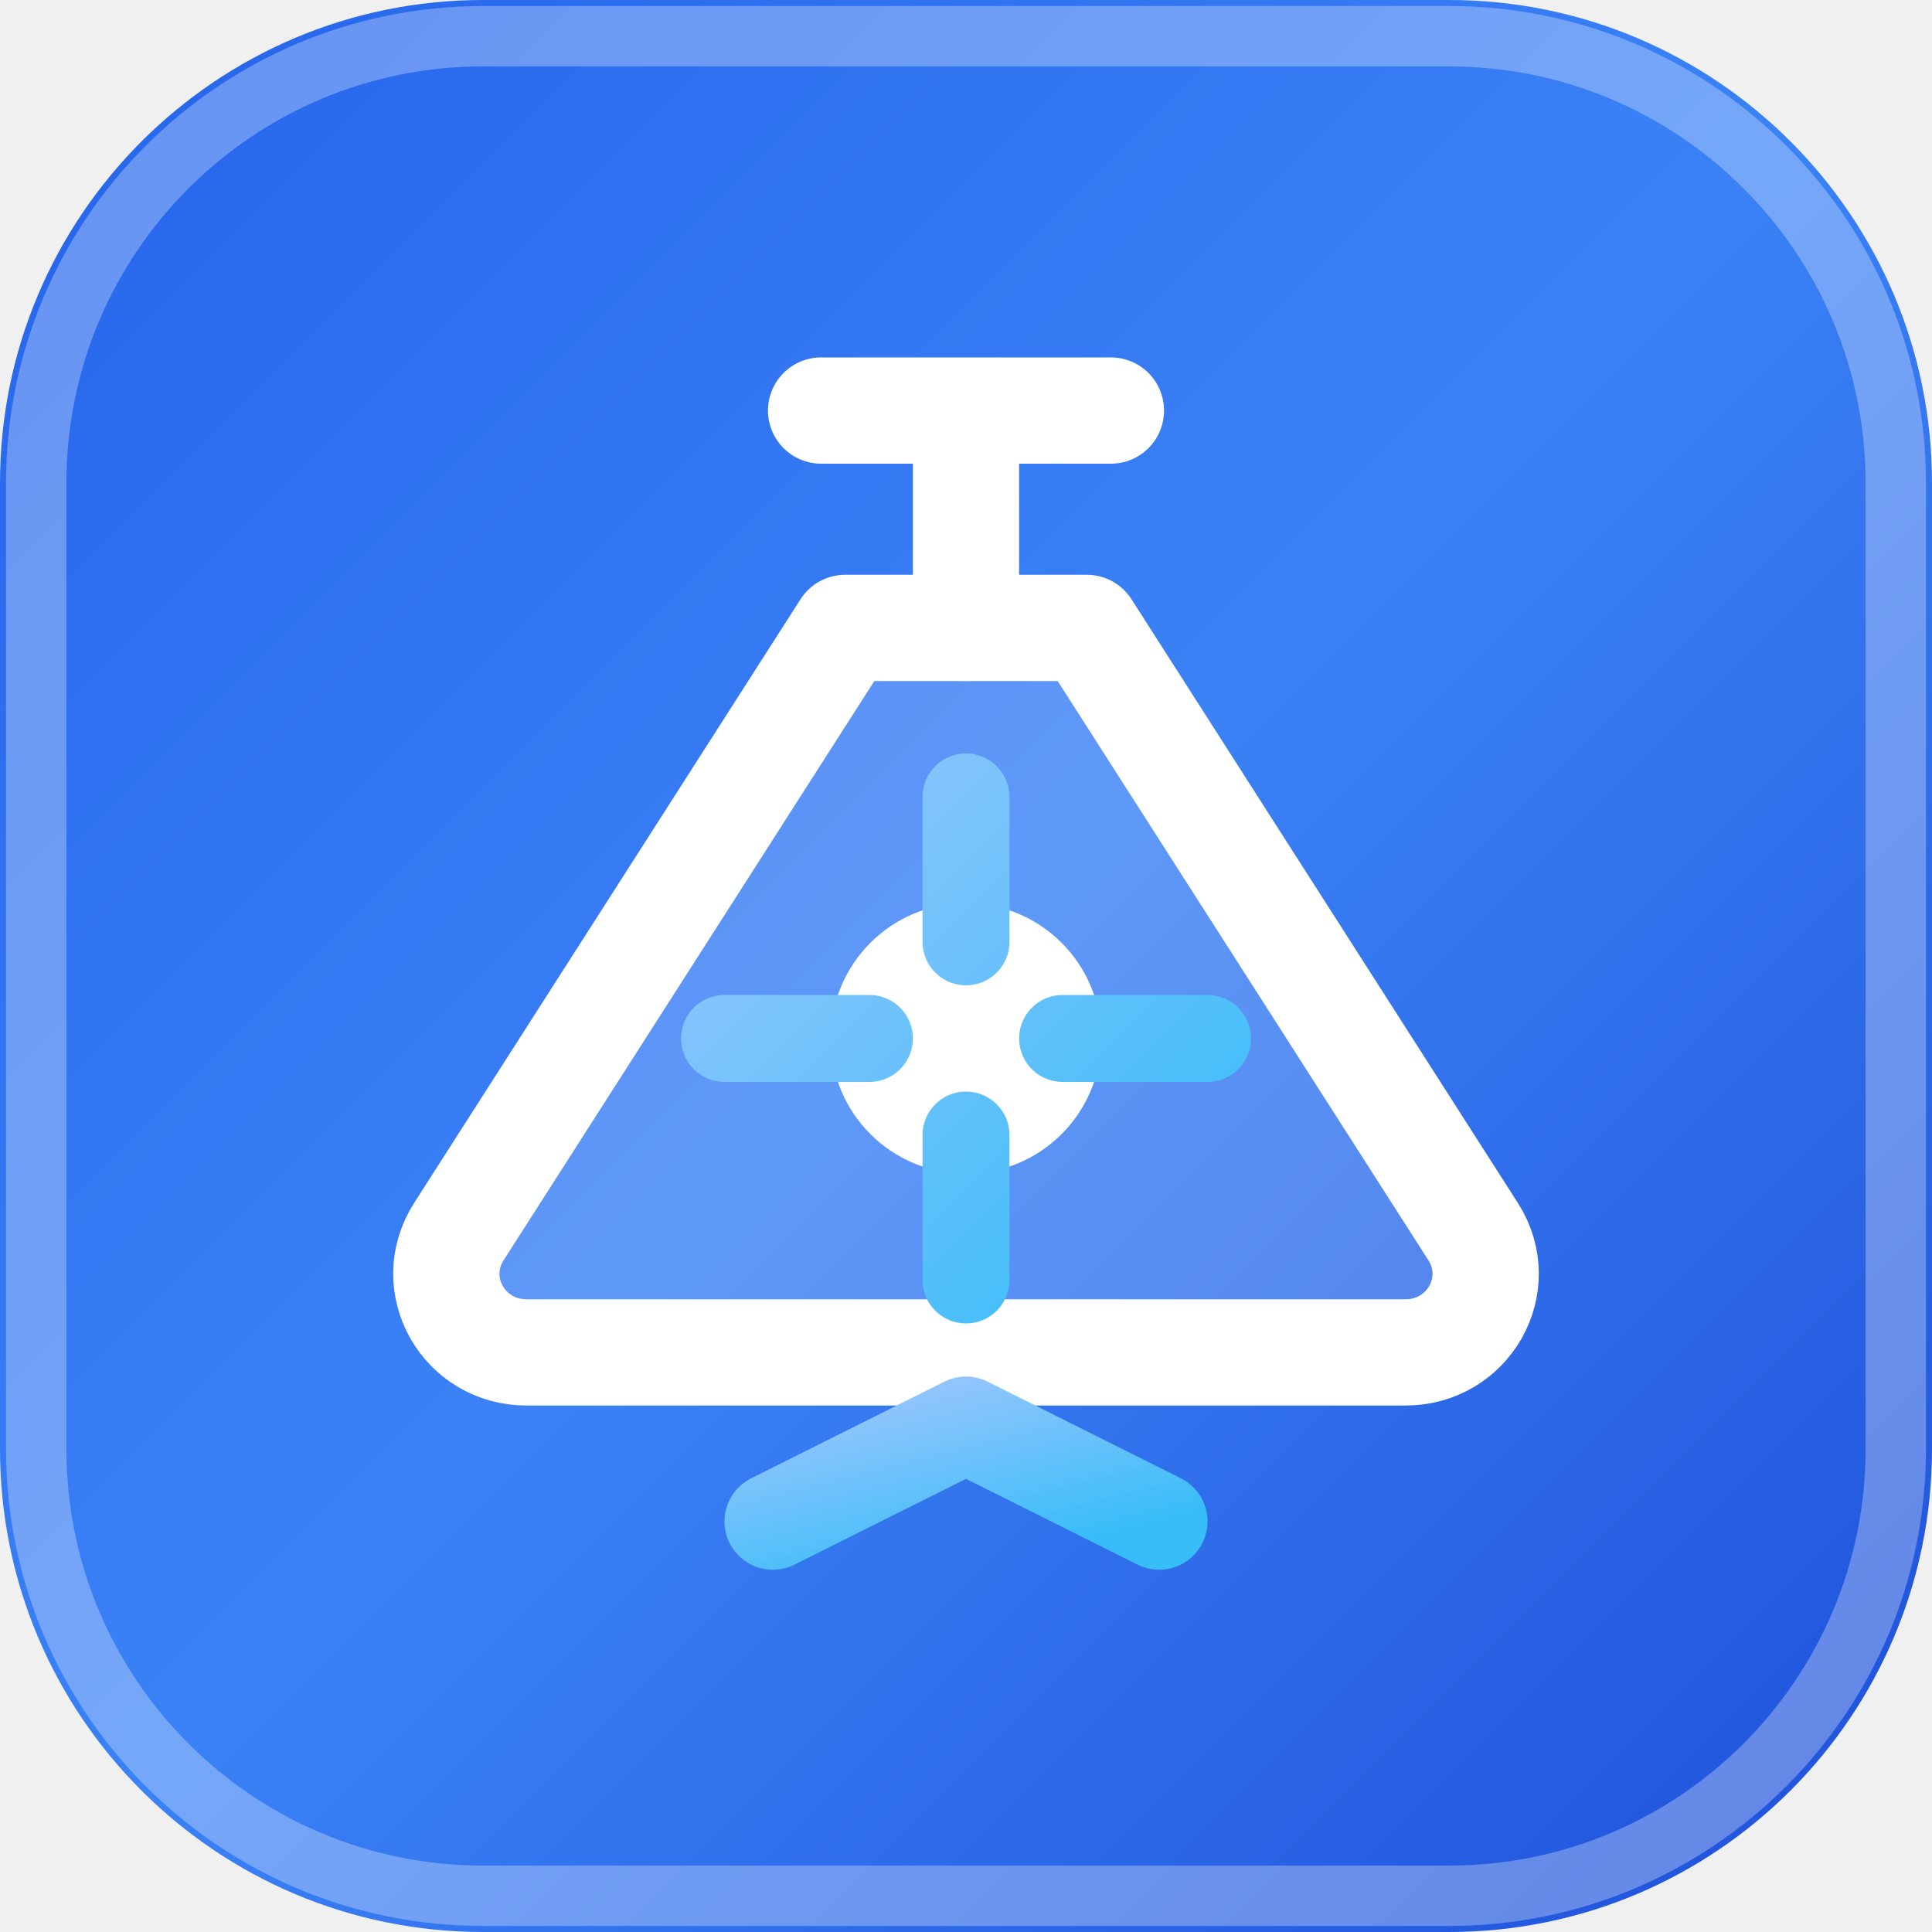
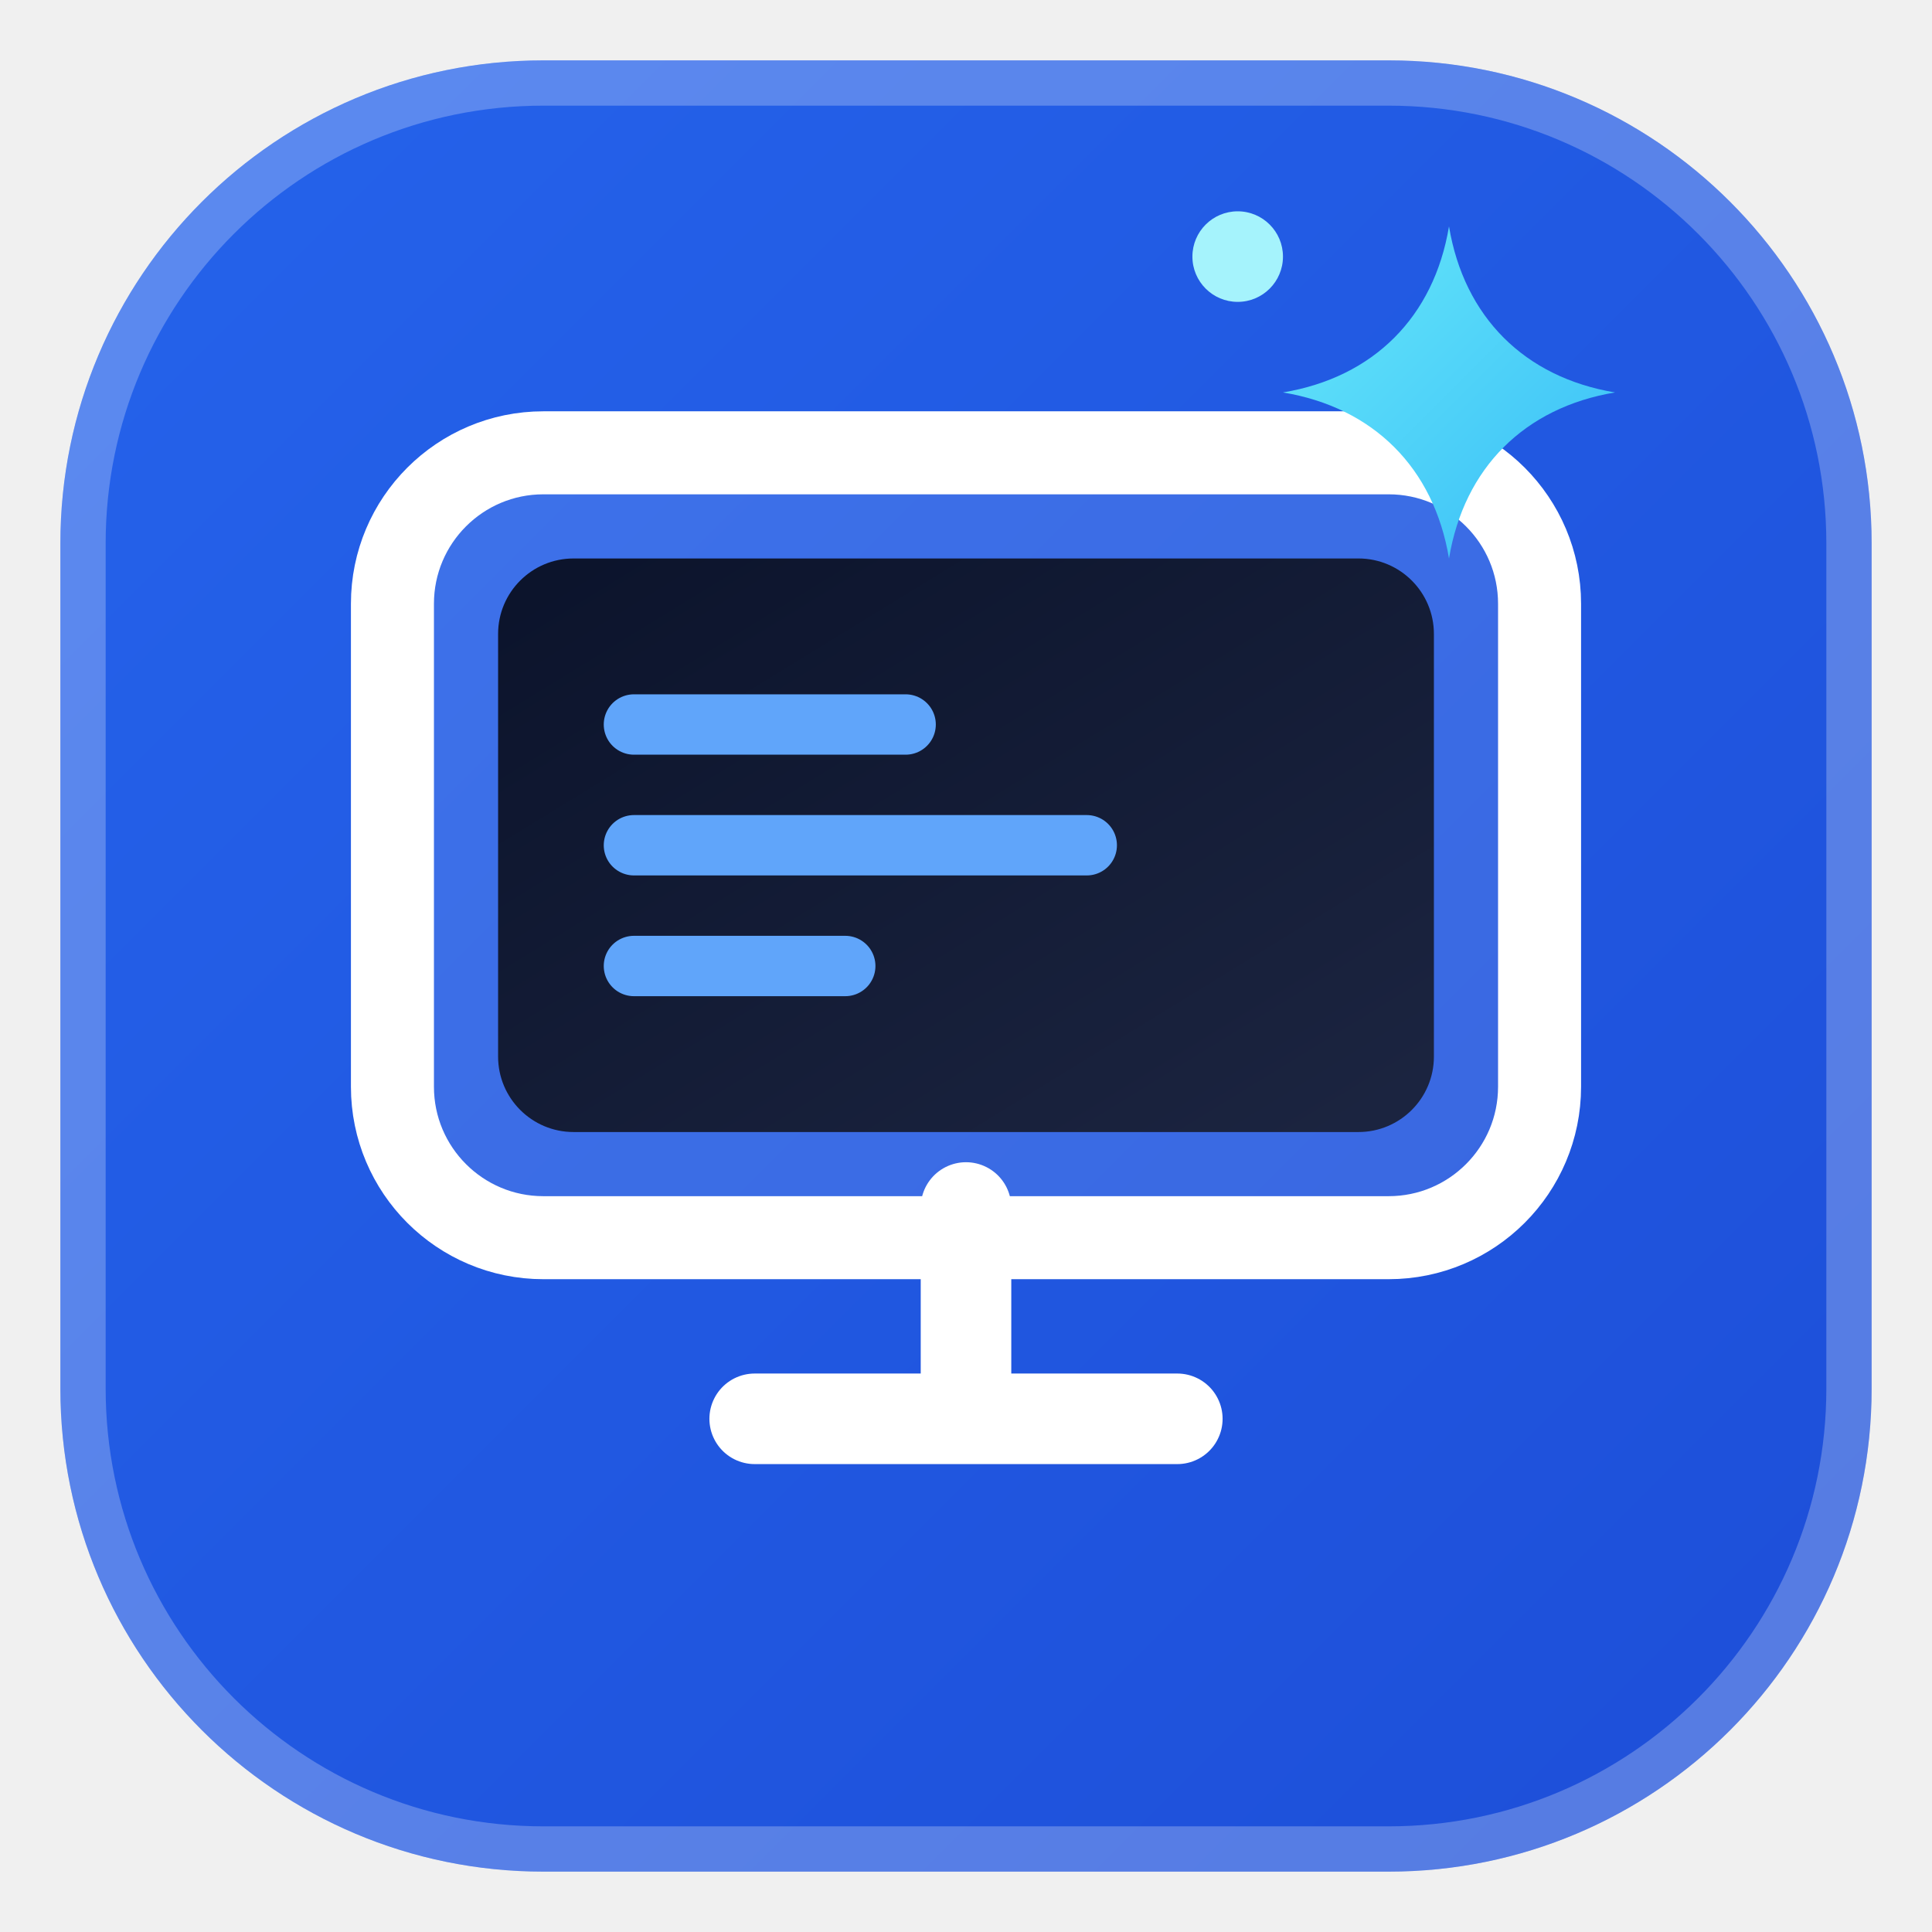
- <svg xmlns="http://www.w3.org/2000/svg" viewBox="0 0 40 40" fill="none">
+ <svg xmlns="http://www.w3.org/2000/svg" viewBox="0 0 64 64" fill="none">
  <defs>
-     <linearGradient id="lp-bg-grad" x1="0%" y1="0%" x2="100%" y2="100%">
+     <linearGradient id="lpCompBg" x1="0%" y1="0%" x2="100%" y2="100%">
      <stop offset="0%" stop-color="#2563EB" />
-       <stop offset="50%" stop-color="#3B82F6" />
      <stop offset="100%" stop-color="#1D4ED8" />
    </linearGradient>
-     <linearGradient id="lp-core-glow" x1="0%" y1="0%" x2="100%" y2="100%">
-       <stop offset="0%" stop-color="#93C5FD" />
+     <linearGradient id="lpScreenBg" x1="0%" y1="0%" x2="100%" y2="100%">
+       <stop offset="0%" stop-color="#0B132B" />
+       <stop offset="100%" stop-color="#1C2541" />
+     </linearGradient>
+     <linearGradient id="lpSparkleGrad" x1="0%" y1="0%" x2="100%" y2="100%">
+       <stop offset="0%" stop-color="#67E8F9" />
      <stop offset="100%" stop-color="#38BDF8" />
    </linearGradient>
  </defs>
-   <rect width="40" height="40" rx="10" fill="url(#lp-bg-grad)" />
-   <rect x="0.75" y="0.75" width="38.5" height="38.5" rx="9.25" stroke="#FFFFFF" stroke-opacity="0.3" stroke-width="1.25" />
-   <path d="M17 8.5H23 M20 8.5V13" stroke="#FFFFFF" stroke-width="2.2" stroke-linecap="round" />
-   <path d="M17.5 13L9.5 25.5C8.8 26.6 9.6 28 10.9 28H29.1C30.4 28 31.2 26.6 30.5 25.5L22.5 13H17.5Z" fill="#FFFFFF" fill-opacity="0.18" stroke="#FFFFFF" stroke-width="2.2" stroke-linejoin="round" />
-   <circle cx="20" cy="21.5" r="2.8" fill="#FFFFFF" />
-   <path d="M20 16.5V19.5 M20 23.5V26.5 M15 21.5H18 M22 21.5H25" stroke="url(#lp-core-glow)" stroke-width="1.8" stroke-linecap="round" />
-   <path d="M16 31.5L20 29.5L24 31.5" stroke="url(#lp-core-glow)" stroke-width="2" stroke-linecap="round" stroke-linejoin="round" />
+   <rect x="2" y="2" width="60" height="60" rx="16" fill="url(#lpCompBg)" />
+   <rect x="2.75" y="2.75" width="58.5" height="58.5" rx="15.25" stroke="#FFFFFF" stroke-opacity="0.25" stroke-width="1.5" />
+   <path d="M25 47h14 M32 40v7" stroke="#FFFFFF" stroke-width="3" stroke-linecap="round" />
+   <rect x="13" y="15" width="38" height="26" rx="5" fill="#FFFFFF" fill-opacity="0.12" stroke="#FFFFFF" stroke-width="2.75" />
+   <rect x="16.5" y="18.5" width="31" height="19" rx="2.5" fill="url(#lpScreenBg)" />
+   <path d="M21 24h9 M21 28h15 M21 32h7" stroke="#60A5FA" stroke-width="2" stroke-linecap="round" />
+   <path d="M48 7.5c.5 3 2.5 5 5.5 5.5-3 .5-5 2.5-5.5 5.5-.5-3-2.5-5-5.5-5.5 3-.5 5-2.5 5.5-5.5z" fill="url(#lpSparkleGrad)" />
+   <circle cx="41" cy="8.5" r="1.5" fill="#A5F3FC" />
</svg>
